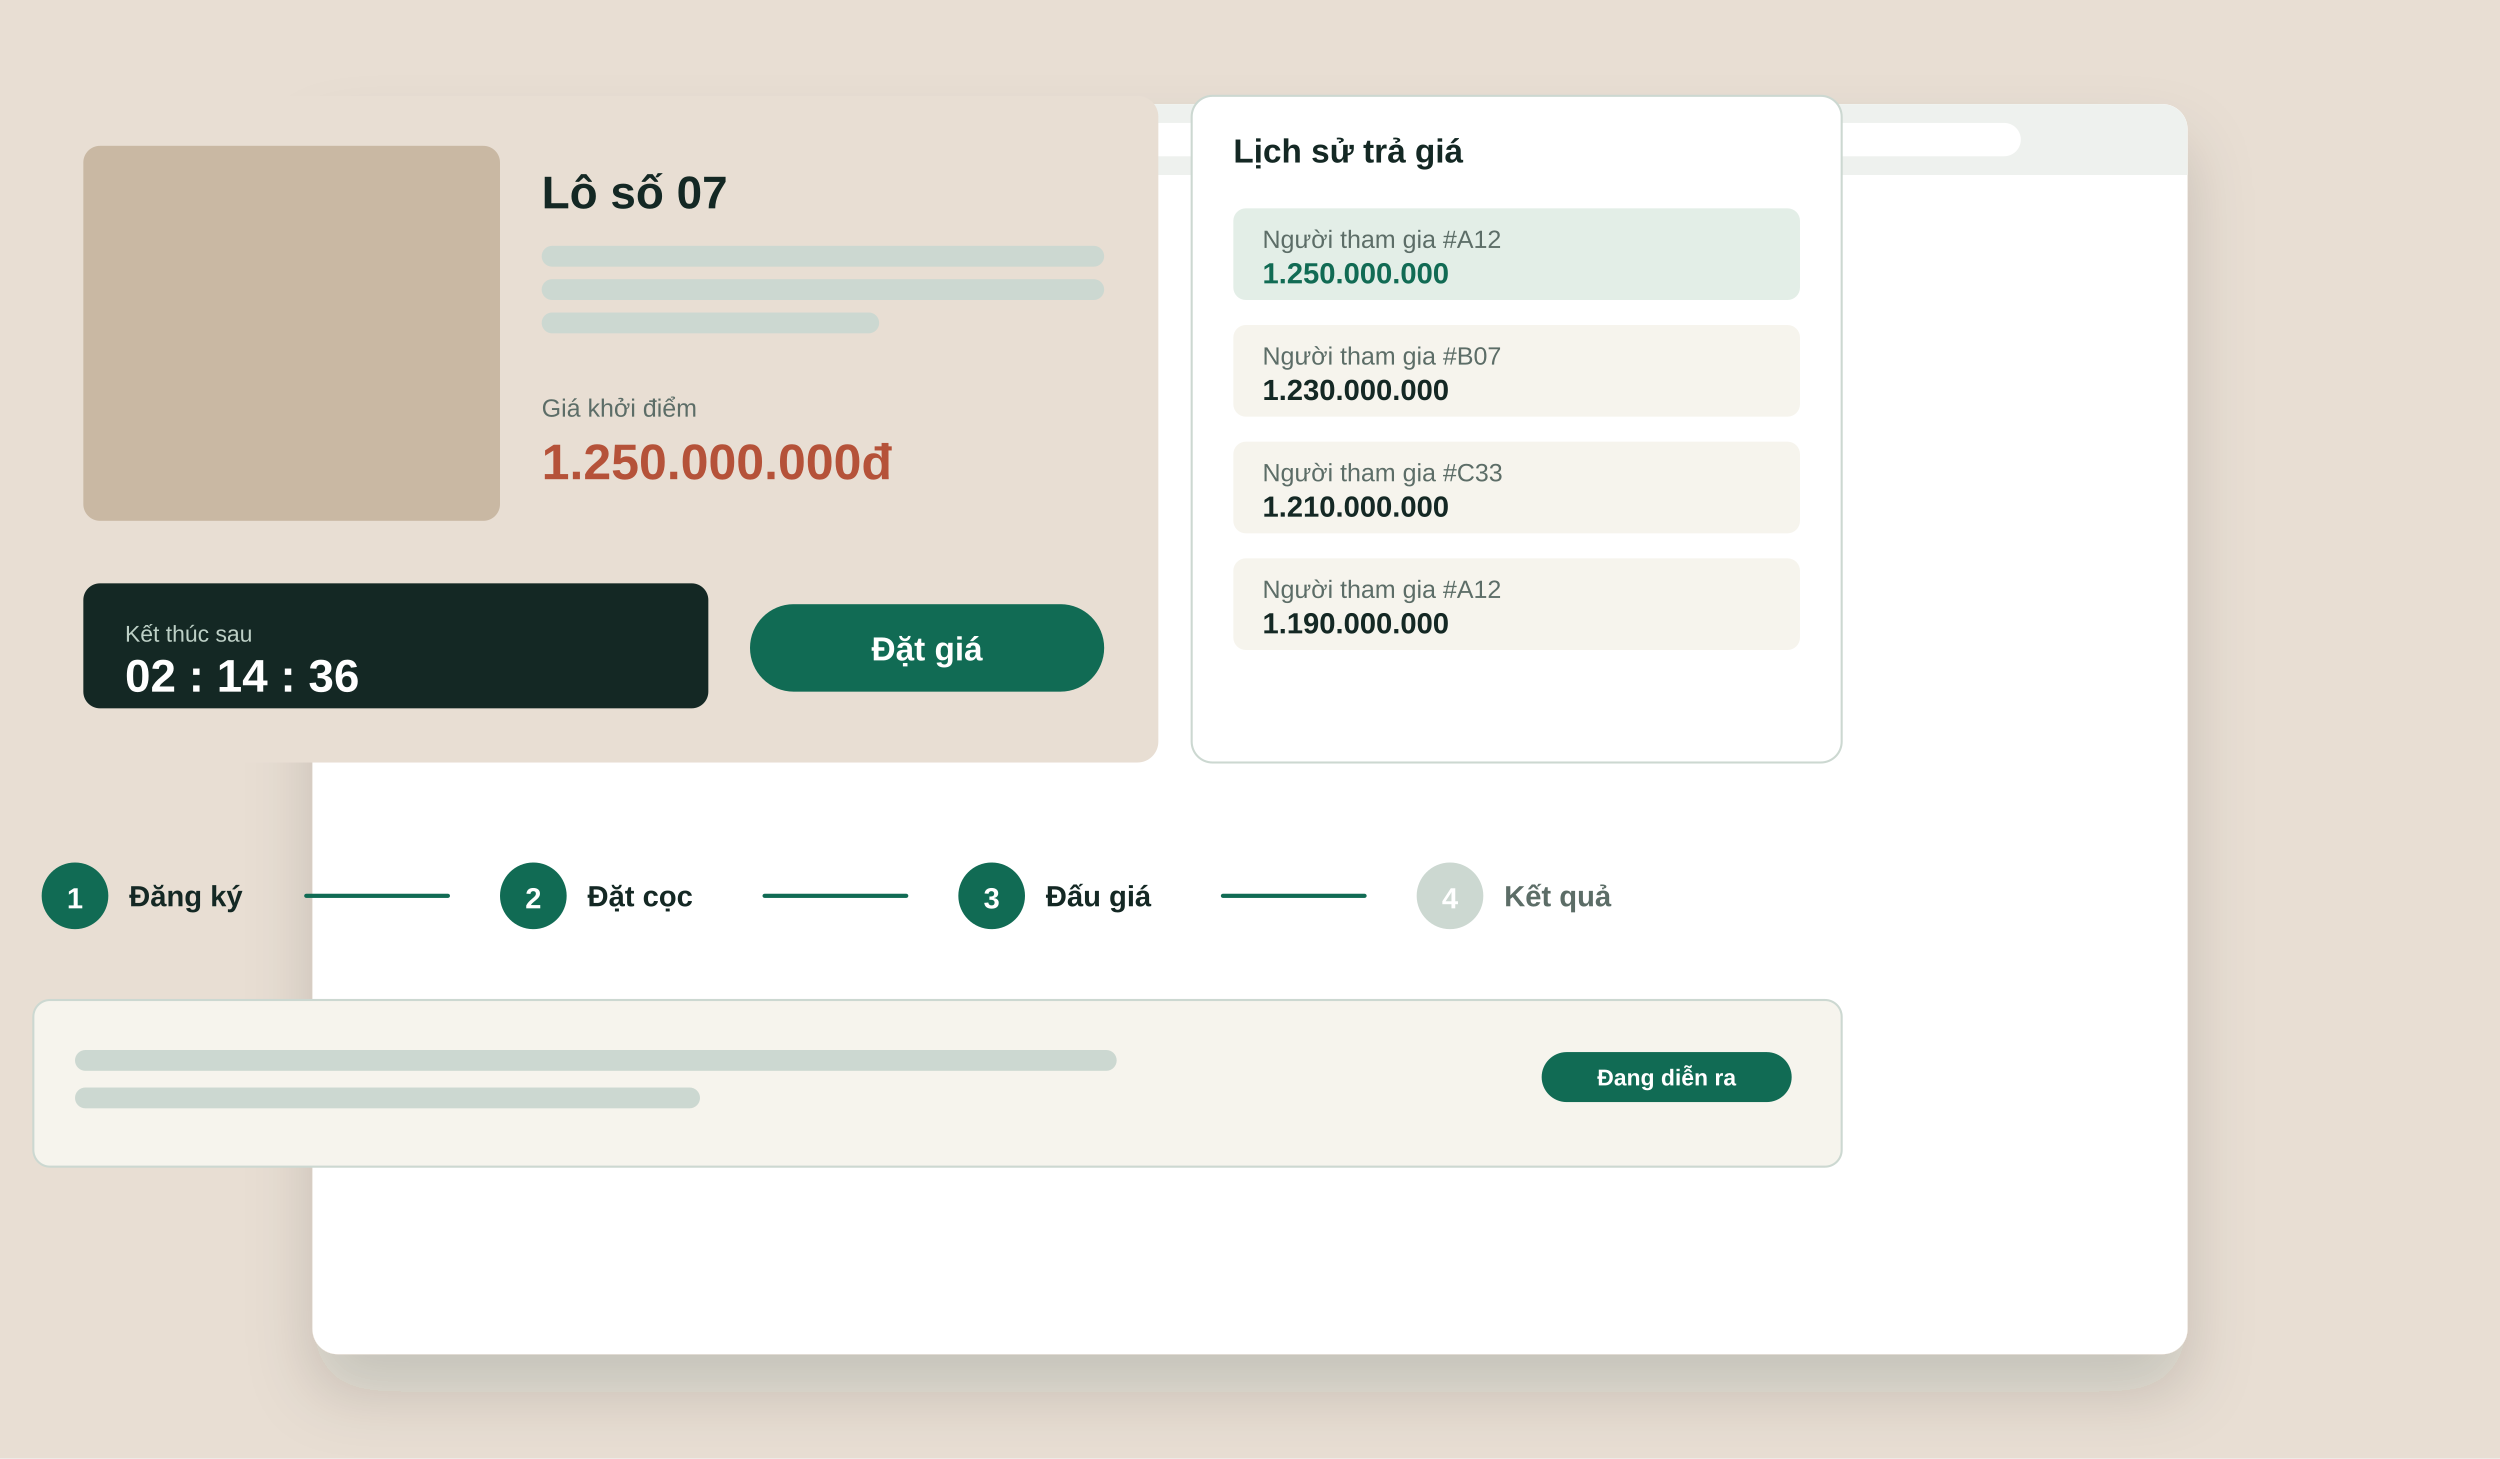
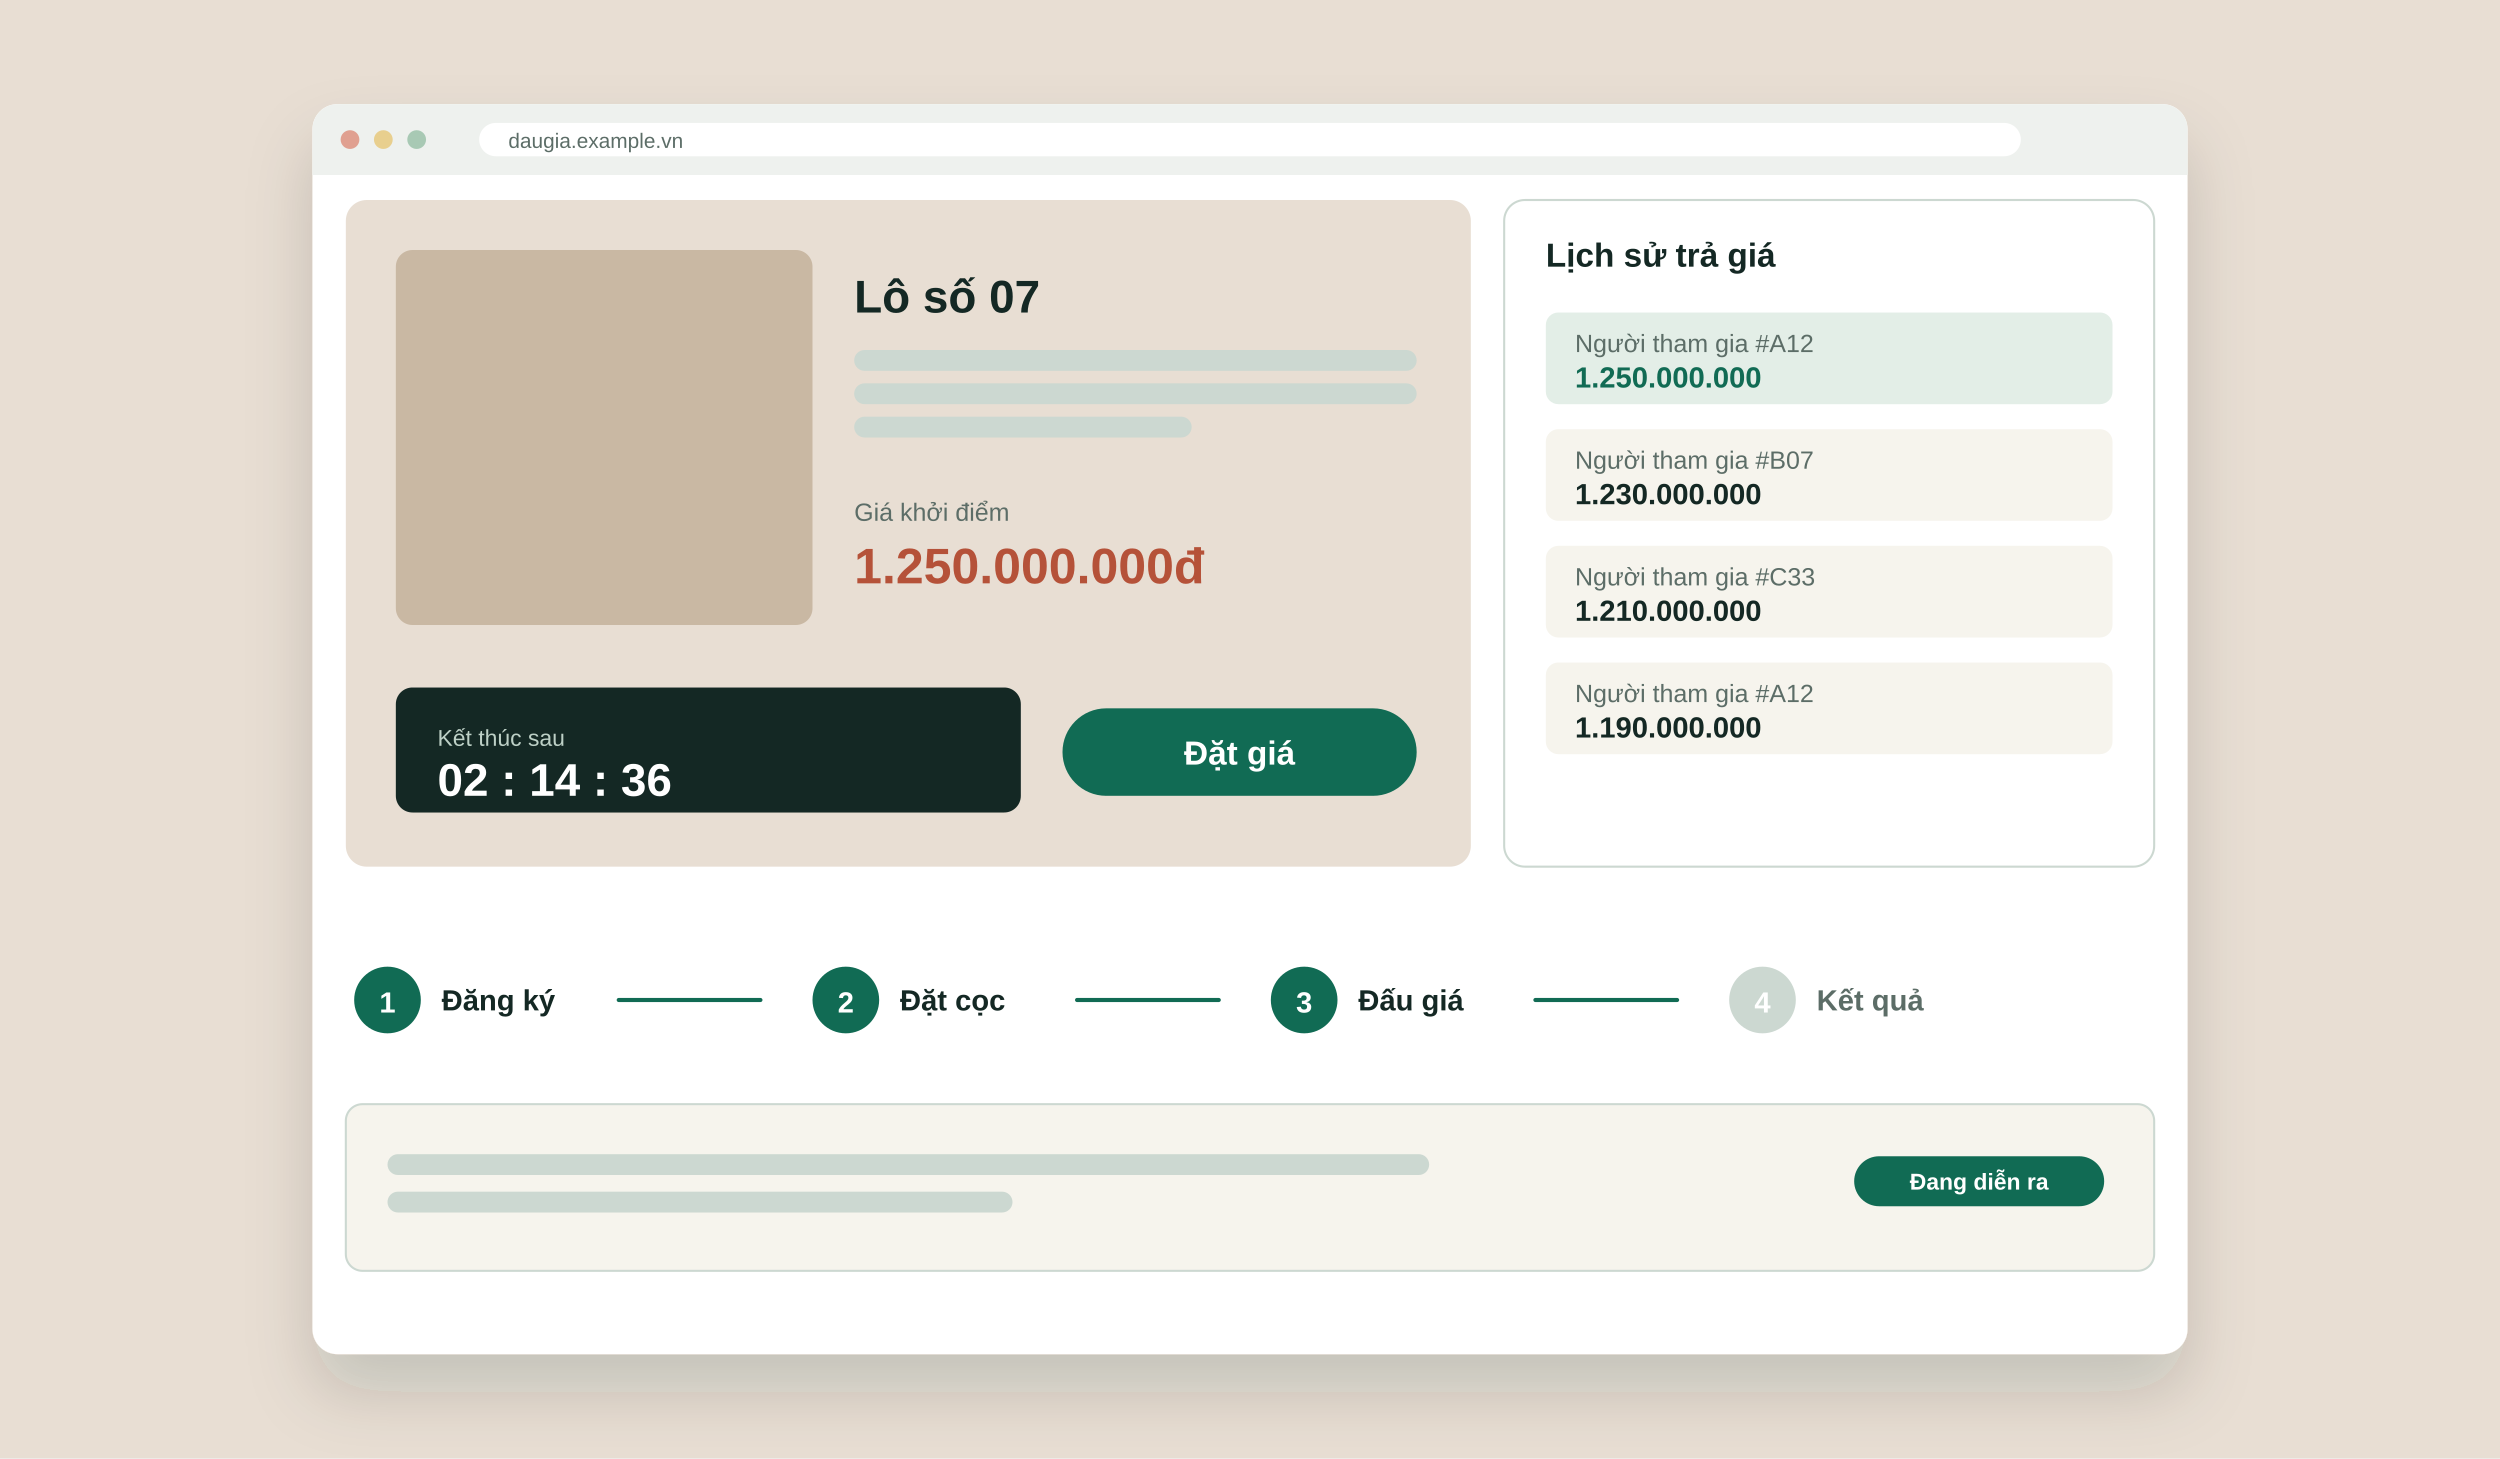
<svg xmlns="http://www.w3.org/2000/svg" viewBox="0 0 1200 700" font-family="Arial,Helvetica,sans-serif">
  <rect width="1200" height="700" fill="#e8ded3" />
  <defs>
    <filter id="sh" x="-10%" y="-10%" width="120%" height="130%">
      <feDropShadow dx="0" dy="18" stdDeviation="16" flood-color="#17382c" flood-opacity=".16" />
    </filter>
  </defs>
  <g filter="url(#sh)">
    <rect x="150" y="50" width="900" height="600" rx="12" fill="#ffffff" />
  </g>
  <rect x="150" y="50" width="900" height="34" rx="12" fill="#eef1ee" />
  <rect x="150" y="72" width="900" height="12" rx="0" fill="#eef1ee" />
  <circle cx="168" cy="67" r="4.5" fill="#e0a090" />
  <circle cx="184" cy="67" r="4.5" fill="#e8cf8e" />
  <circle cx="200" cy="67" r="4.5" fill="#a8c9b4" />
  <rect x="230" y="59" width="740" height="16" rx="8" fill="#ffffff" />
  <text x="244" y="71" font-size="10" fill="#5c6d67" font-weight="400" text-anchor="start">daugia.example.vn</text>
-   <g>
+   <g transform="translate(150 50)">
    <rect x="16" y="46" width="540" height="320" rx="10" fill="#e8ded3" />
    <rect x="40" y="70" width="200" height="180" rx="8" fill="#c9b8a3" />
    <text x="260" y="100" font-size="22" fill="#142824" font-weight="700" text-anchor="start">Lô số 07</text>
    <rect x="260" y="118" width="270" height="10" rx="5.0" fill="#ccd8d1" />
    <rect x="260" y="134" width="270" height="10" rx="5.0" fill="#ccd8d1" />
    <rect x="260" y="150" width="162.0" height="10" rx="5.0" fill="#ccd8d1" />
    <text x="260" y="200" font-size="12" fill="#5c6d67" font-weight="400" text-anchor="start">Giá khởi điểm</text>
    <text x="260" y="230" font-size="24" fill="#b55239" font-weight="700" text-anchor="start">1.250.000.000đ</text>
    <rect x="40" y="280" width="300" height="60" rx="8" fill="#142824" />
    <text x="60" y="308" font-size="11" fill="#bdd0c6" font-weight="400" text-anchor="start">Kết thúc sau</text>
    <text x="60" y="332" font-size="22" fill="#ffffff" font-weight="700" text-anchor="start">02 : 14 : 36</text>
    <rect x="360" y="290" width="170" height="42" rx="21" fill="#116b54" />
    <text x="445" y="317" font-size="16" fill="#ffffff" font-weight="700" text-anchor="middle">Đặt giá</text>
    <rect x="572" y="46" width="312" height="320" rx="10" fill="#ffffff" stroke="#ccd8d1" />
    <text x="592" y="78" font-size="16" fill="#142824" font-weight="700" text-anchor="start">Lịch sử trả giá</text>
    <rect x="592" y="100" width="272" height="44" rx="6" fill="#e3eee7" />
    <text x="606" y="119" font-size="12" fill="#5c6d67" font-weight="400" text-anchor="start">Người tham gia #A12</text>
    <text x="606" y="136" font-size="14" fill="#116b54" font-weight="700" text-anchor="start">1.250.000.000</text>
    <rect x="592" y="156" width="272" height="44" rx="6" fill="#f6f4ed" />
    <text x="606" y="175" font-size="12" fill="#5c6d67" font-weight="400" text-anchor="start">Người tham gia #B07</text>
    <text x="606" y="192" font-size="14" fill="#142824" font-weight="700" text-anchor="start">1.230.000.000</text>
    <rect x="592" y="212" width="272" height="44" rx="6" fill="#f6f4ed" />
    <text x="606" y="231" font-size="12" fill="#5c6d67" font-weight="400" text-anchor="start">Người tham gia #C33</text>
    <text x="606" y="248" font-size="14" fill="#142824" font-weight="700" text-anchor="start">1.210.000.000</text>
    <rect x="592" y="268" width="272" height="44" rx="6" fill="#f6f4ed" />
    <text x="606" y="287" font-size="12" fill="#5c6d67" font-weight="400" text-anchor="start">Người tham gia #A12</text>
    <text x="606" y="304" font-size="14" fill="#142824" font-weight="700" text-anchor="start">1.190.000.000</text>
    <circle cx="36" cy="430" r="16" fill="#116b54" />
    <text x="36" y="436" font-size="14" fill="#ffffff" font-weight="700" text-anchor="middle">1</text>
    <text x="62" y="435" font-size="14" fill="#142824" font-weight="700" text-anchor="start">Đăng ký</text>
    <rect x="146" y="429" width="70" height="2" rx="1" fill="#116b54" />
    <circle cx="256" cy="430" r="16" fill="#116b54" />
    <text x="256" y="436" font-size="14" fill="#ffffff" font-weight="700" text-anchor="middle">2</text>
    <text x="282" y="435" font-size="14" fill="#142824" font-weight="700" text-anchor="start">Đặt cọc</text>
    <rect x="366" y="429" width="70" height="2" rx="1" fill="#116b54" />
    <circle cx="476" cy="430" r="16" fill="#116b54" />
    <text x="476" y="436" font-size="14" fill="#ffffff" font-weight="700" text-anchor="middle">3</text>
    <text x="502" y="435" font-size="14" fill="#142824" font-weight="700" text-anchor="start">Đấu giá</text>
    <rect x="586" y="429" width="70" height="2" rx="1" fill="#116b54" />
    <circle cx="696" cy="430" r="16" fill="#ccd8d1" />
    <text x="696" y="436" font-size="14" fill="#ffffff" font-weight="700" text-anchor="middle">4</text>
    <text x="722" y="435" font-size="14" fill="#5c6d67" font-weight="700" text-anchor="start">Kết quả</text>
    <rect x="16" y="480" width="868" height="80" rx="8" fill="#f6f4ed" stroke="#ccd8d1" />
    <rect x="36" y="504" width="500" height="10" rx="5.0" fill="#ccd8d1" />
    <rect x="36" y="522" width="300.0" height="10" rx="5.0" fill="#ccd8d1" />
    <rect x="740" y="505" width="120" height="24" rx="12" fill="#116b54" />
    <text x="800.0" y="521" font-size="11" fill="#ffffff" font-weight="700" text-anchor="middle">Đang diễn ra</text>
  </g>
</svg>
